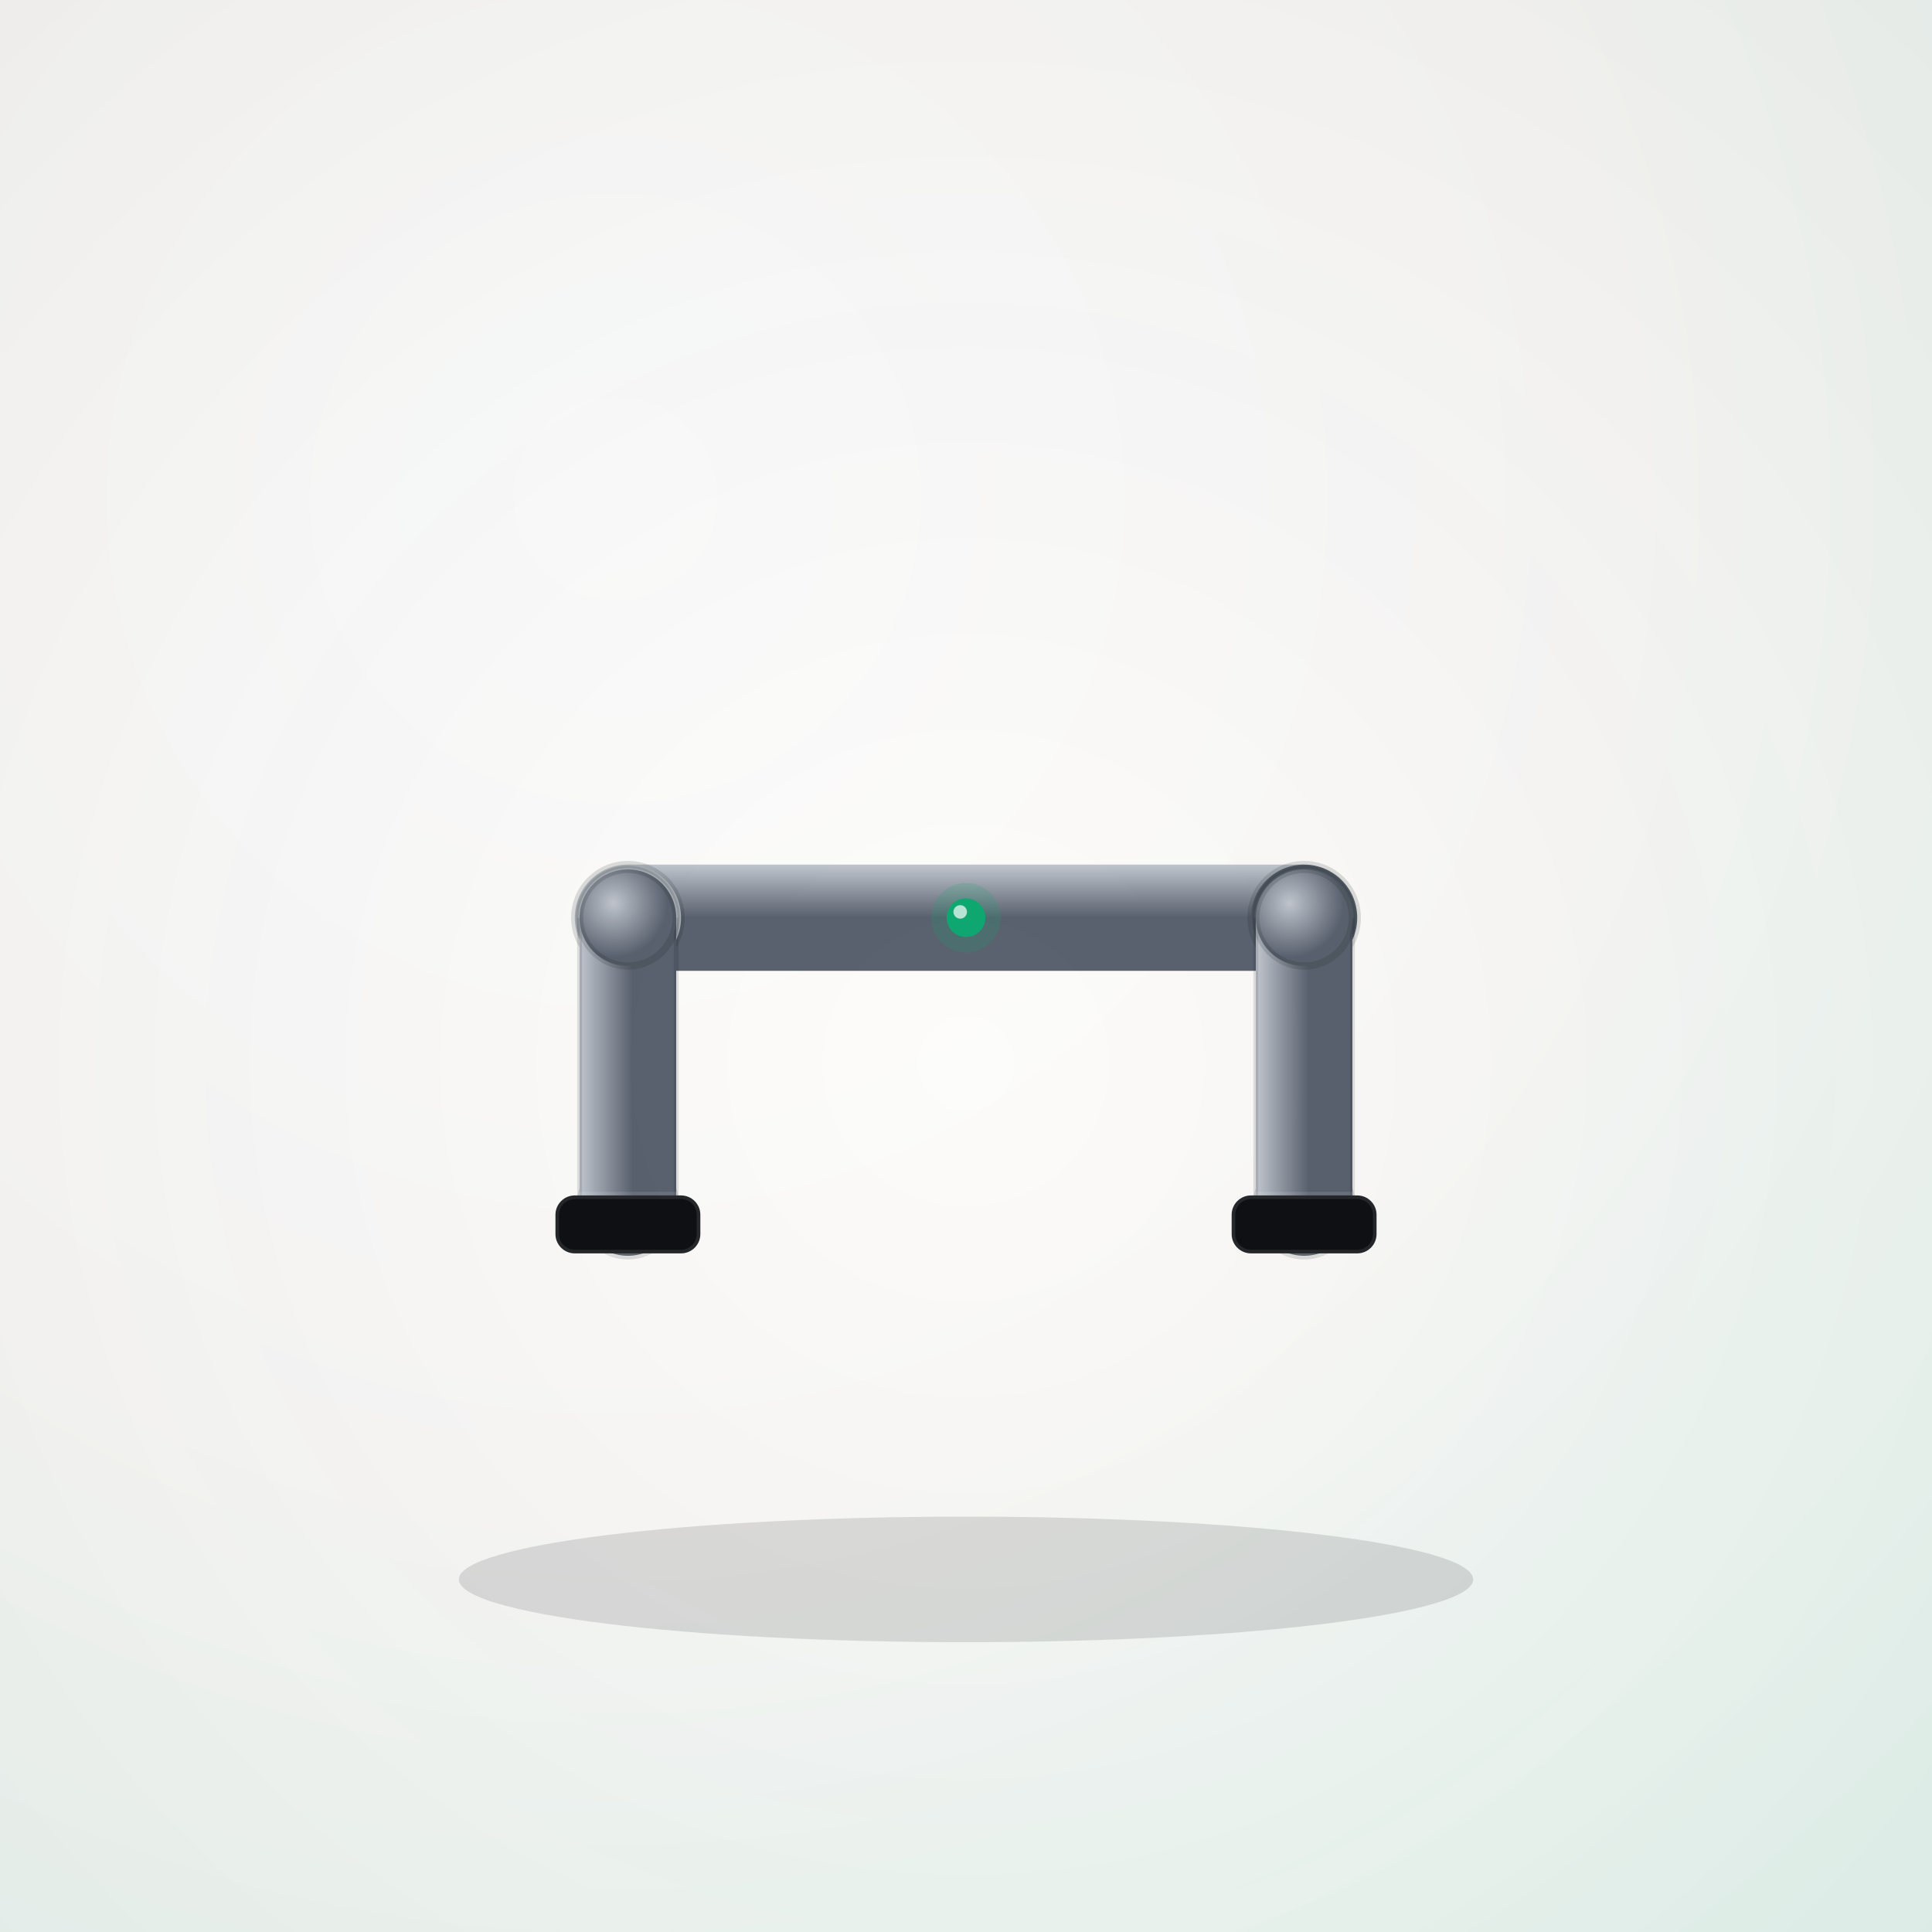
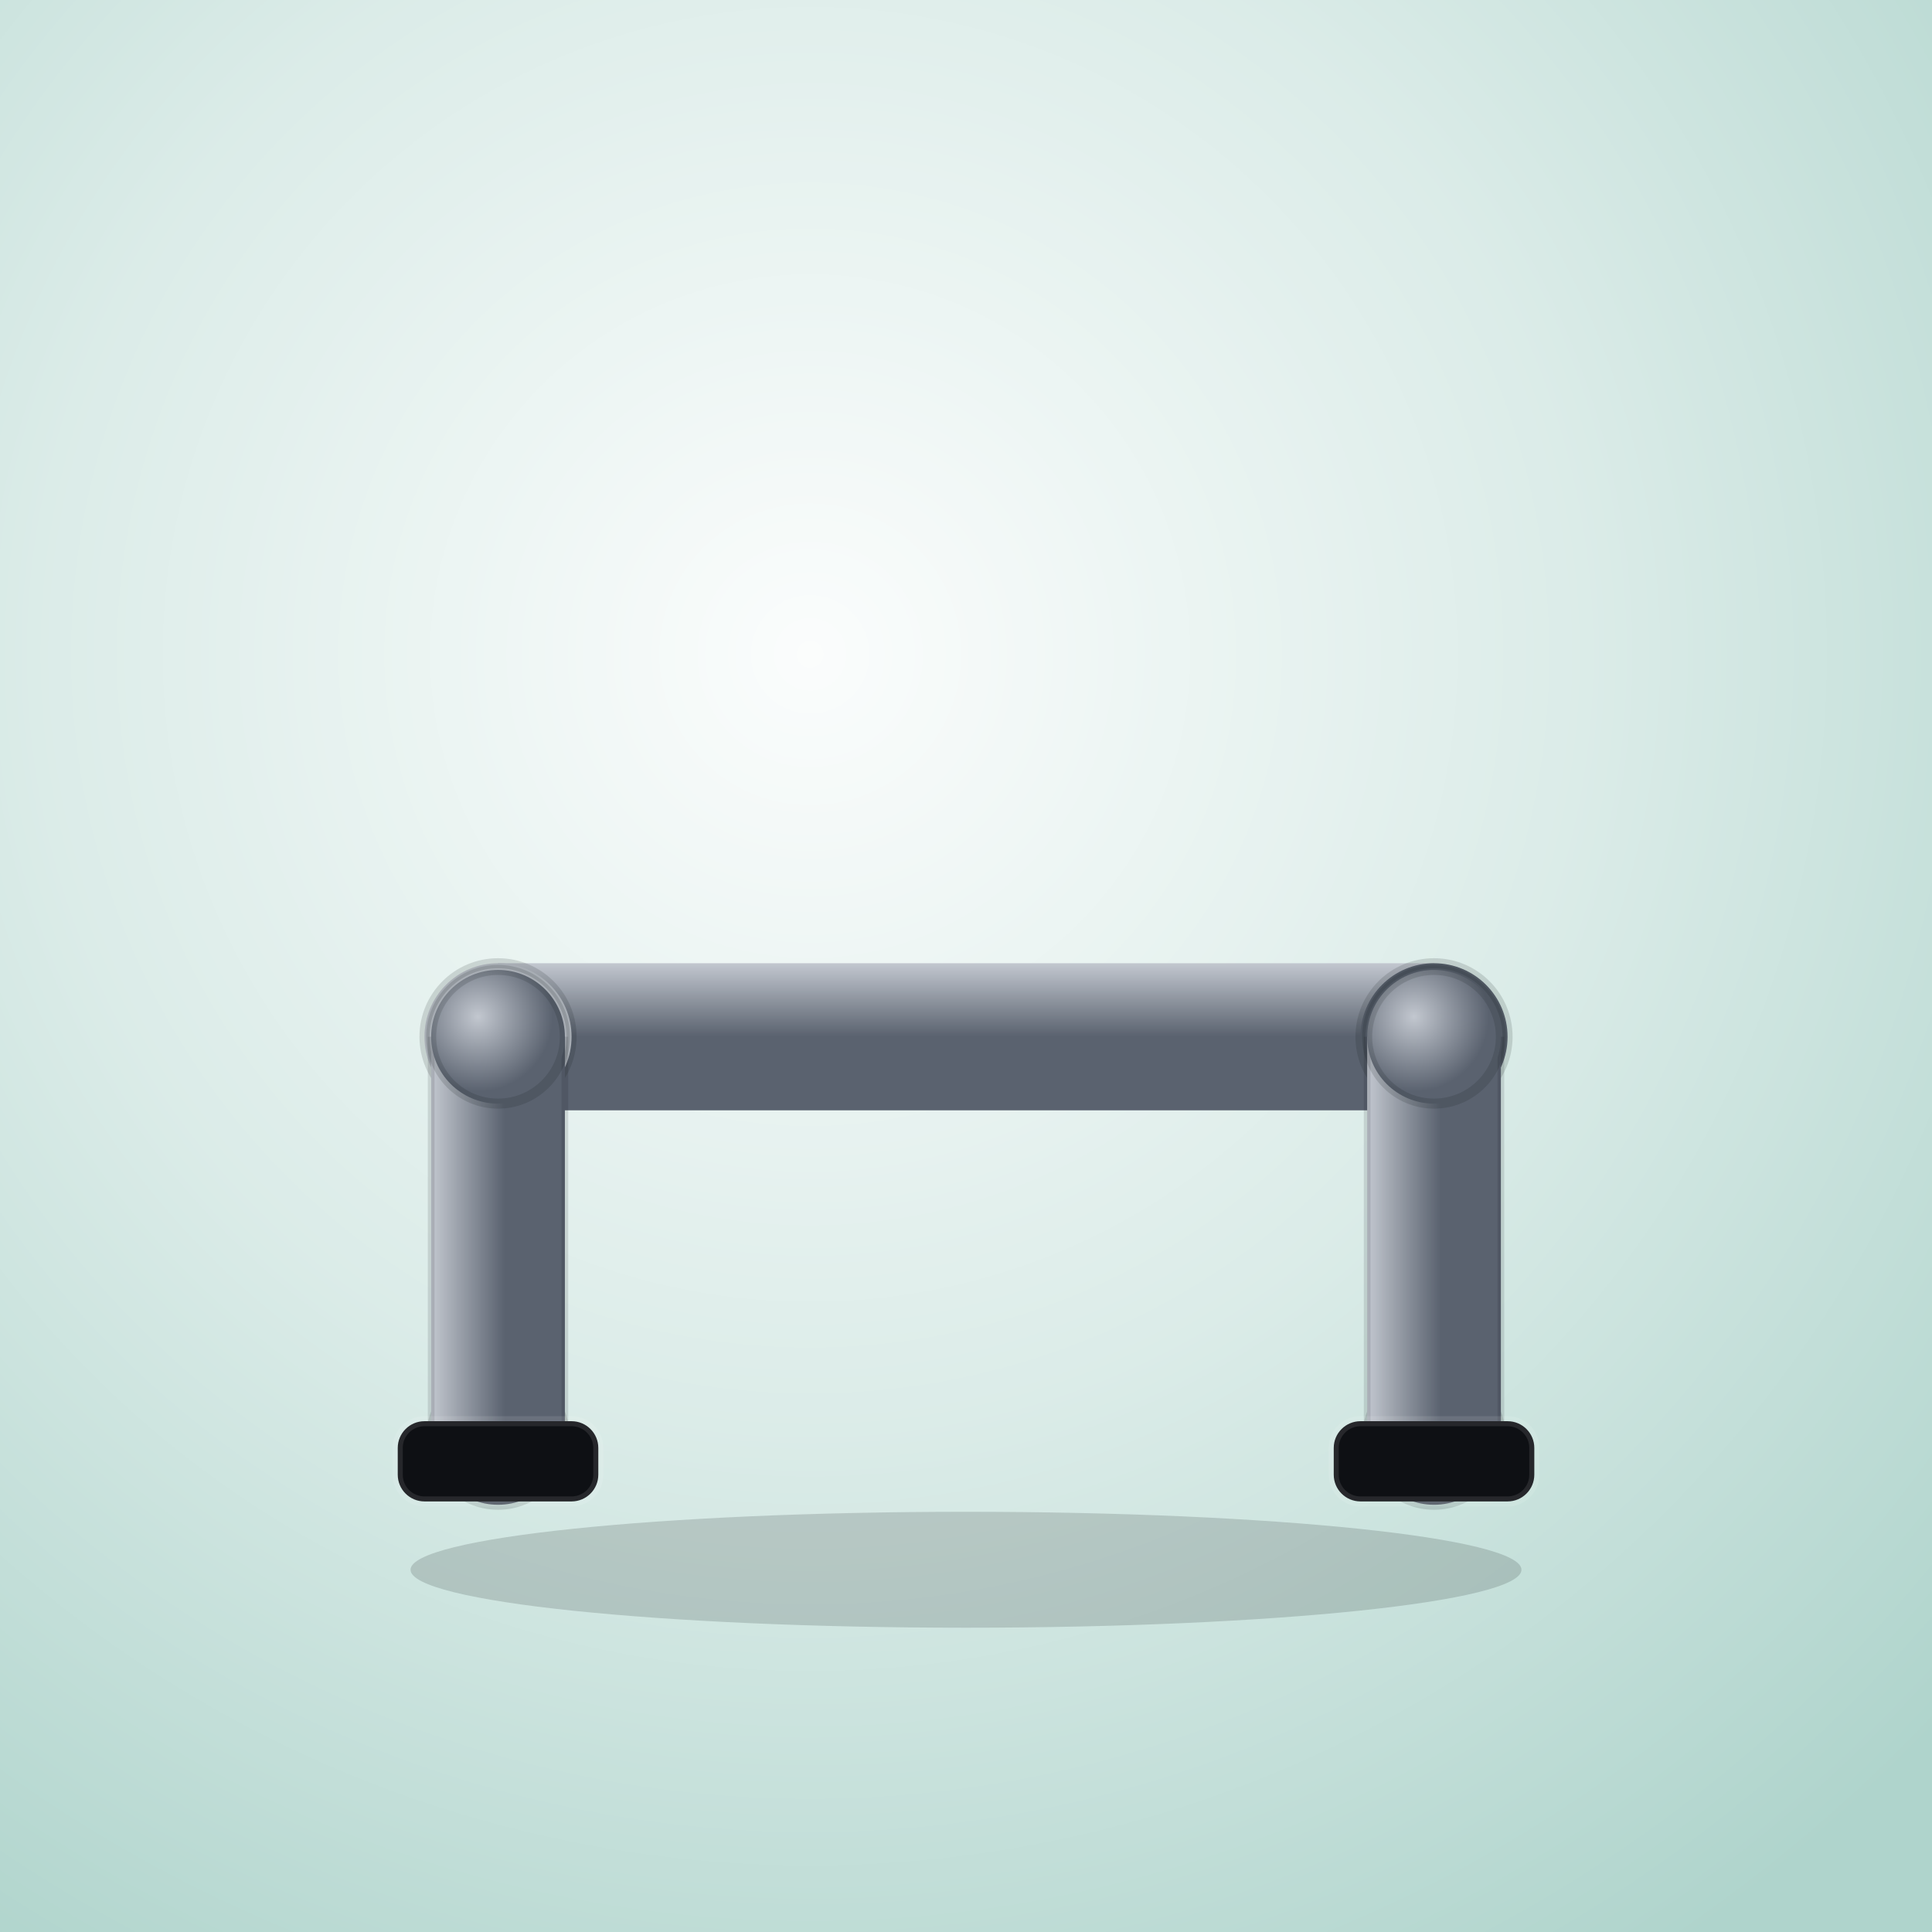
<svg xmlns="http://www.w3.org/2000/svg" viewBox="0 0 800 800" width="800" height="800">
  <defs>
-     <radialGradient id="wash187" cx="0.32" cy="0.26" r="0.95">
-       <stop offset="0" stop-color="#FFFFFF" stop-opacity="1" />
-       <stop offset="0.55" stop-color="#FBFAF8" stop-opacity="1" />
-       <stop offset="1" stop-color="#E8F8F1" stop-opacity="1" />
+     <radialGradient id="glow222" cx="0.42" cy="0.34" r="0.8">
+       <stop offset="0" stop-color="#FFFFFF" stop-opacity="0.95" />
+       <stop offset="0.5" stop-color="#FFFFFF" stop-opacity="0.55" />
+       <stop offset="1" stop-color="#FFFFFF" stop-opacity="0" />
    </radialGradient>
-     <radialGradient id="vig188" cx="0.5" cy="0.55" r="0.75">
-       <stop offset="0" stop-color="#0E1014" stop-opacity="0" />
-       <stop offset="1" stop-color="#0E1014" stop-opacity="0.06" />
-     </radialGradient>
-     <linearGradient id="bar189" x1="0" y1="0" x2="0" y2="1">
+     <linearGradient id="bar223" x1="0" y1="0" x2="0" y2="1">
      <stop offset="0" stop-color="#c2c7cf" stop-opacity="1" />
      <stop offset="0.5" stop-color="#5A626F" stop-opacity="1" />
      <stop offset="1" stop-color="#5A626F" stop-opacity="1" />
    </linearGradient>
-     <linearGradient id="cyl190" x1="0" y1="0" x2="1" y2="0">
+     <linearGradient id="cyl224" x1="0" y1="0" x2="1" y2="0">
      <stop offset="0" stop-color="#c2c7cf" stop-opacity="1" />
      <stop offset="0.55" stop-color="#5A626F" stop-opacity="1" />
      <stop offset="1" stop-color="#5A626F" stop-opacity="1" />
    </linearGradient>
-     <radialGradient id="cap191" cx="0.35" cy="0.35" r="0.8">
+     <radialGradient id="cap225" cx="0.35" cy="0.35" r="0.8">
      <stop offset="0" stop-color="#c2c7cf" stop-opacity="1" />
      <stop offset="0.7" stop-color="#5A626F" stop-opacity="1" />
      <stop offset="1" stop-color="#5A626F" stop-opacity="1" />
    </radialGradient>
-     <linearGradient id="cyl192" x1="0" y1="0" x2="1" y2="0">
+     <linearGradient id="cyl226" x1="0" y1="0" x2="1" y2="0">
      <stop offset="0" stop-color="#c2c7cf" stop-opacity="1" />
      <stop offset="0.55" stop-color="#5A626F" stop-opacity="1" />
      <stop offset="1" stop-color="#5A626F" stop-opacity="1" />
    </linearGradient>
-     <radialGradient id="cap193" cx="0.35" cy="0.35" r="0.8">
+     <radialGradient id="cap227" cx="0.35" cy="0.35" r="0.8">
      <stop offset="0" stop-color="#c2c7cf" stop-opacity="1" />
      <stop offset="0.7" stop-color="#5A626F" stop-opacity="1" />
      <stop offset="1" stop-color="#5A626F" stop-opacity="1" />
    </radialGradient>
  </defs>
-   <rect width="800" height="800" fill="#FBFAF8" />
-   <rect width="800" height="800" fill="url(#wash187)" />
-   <ellipse cx="400" cy="654" rx="210" ry="26" fill="#0E1014" opacity="0.13" filter="url(#blur194)" />
-   <rect x="260" y="358" width="280" height="44" rx="0" fill="url(#bar189)" />
-   <ellipse cx="260" cy="380" rx="22" ry="22" fill="#c2c7cf" stroke="#0E1014" stroke-width="3" stroke-opacity="0.14" />
-   <ellipse cx="540" cy="380" rx="22" ry="22" fill="#5A626F" stroke="#0E1014" stroke-width="3" stroke-opacity="0.14" />
-   <ellipse cx="260" cy="500" rx="20" ry="20" fill="#5A626F" stroke="#0E1014" stroke-width="3" stroke-opacity="0.14" />
-   <rect x="240" y="380" width="40" height="120" rx="0" fill="url(#cyl190)" />
-   <line x1="240" y1="380" x2="240" y2="500" stroke="#0E1014" stroke-width="2" stroke-opacity="0.12" />
-   <line x1="280" y1="380" x2="280" y2="500" stroke="#0E1014" stroke-width="2" stroke-opacity="0.12" />
-   <ellipse cx="260" cy="380" rx="20" ry="20" fill="url(#cap191)" stroke="#0E1014" stroke-width="3" stroke-opacity="0.14" />
-   <ellipse cx="540" cy="500" rx="20" ry="20" fill="#5A626F" stroke="#0E1014" stroke-width="3" stroke-opacity="0.14" />
-   <rect x="520" y="380" width="40" height="120" rx="0" fill="url(#cyl192)" />
-   <line x1="520" y1="380" x2="520" y2="500" stroke="#0E1014" stroke-width="2" stroke-opacity="0.12" />
-   <line x1="560" y1="380" x2="560" y2="500" stroke="#0E1014" stroke-width="2" stroke-opacity="0.12" />
-   <ellipse cx="540" cy="380" rx="20" ry="20" fill="url(#cap193)" stroke="#0E1014" stroke-width="3" stroke-opacity="0.14" />
-   <rect x="230" y="495" width="60" height="24" rx="8" fill="#0E1014" stroke="#FFFFFF" stroke-width="3" stroke-opacity="0.1" />
-   <rect x="510" y="495" width="60" height="24" rx="8" fill="#0E1014" stroke="#FFFFFF" stroke-width="3" stroke-opacity="0.1" />
-   <g>
-     <circle cx="400" cy="380" r="14.4" fill="#0FA871" opacity="0.18" />
-     <circle cx="400" cy="380" r="8" fill="#0FA871" />
-     <circle cx="397.6" cy="377.6" r="2.8" fill="#FFFFFF" opacity="0.7" />
+   <rect width="800" height="800" fill="#afd4cc" />
+   <rect width="800" height="800" fill="url(#glow222)" />
+   <ellipse cx="400" cy="650" rx="230" ry="24" fill="#0E1014" opacity="0.16" filter="url(#blur228)" />
+   <g transform="translate(-153.67,-96.69) scale(1.3842)">
+     <rect x="260" y="358" width="280" height="44" rx="0" fill="url(#bar223)" />
+     <ellipse cx="260" cy="380" rx="22" ry="22" fill="#c2c7cf" stroke="#0E1014" stroke-width="3" stroke-opacity="0.14" />
+     <ellipse cx="540" cy="380" rx="22" ry="22" fill="#5A626F" stroke="#0E1014" stroke-width="3" stroke-opacity="0.14" />
+     <ellipse cx="260" cy="500" rx="20" ry="20" fill="#5A626F" stroke="#0E1014" stroke-width="3" stroke-opacity="0.14" />
+     <rect x="240" y="380" width="40" height="120" rx="0" fill="url(#cyl224)" />
+     <line x1="240" y1="380" x2="240" y2="500" stroke="#0E1014" stroke-width="2" stroke-opacity="0.12" />
+     <line x1="280" y1="380" x2="280" y2="500" stroke="#0E1014" stroke-width="2" stroke-opacity="0.12" />
+     <ellipse cx="260" cy="380" rx="20" ry="20" fill="url(#cap225)" stroke="#0E1014" stroke-width="3" stroke-opacity="0.14" />
+     <ellipse cx="540" cy="500" rx="20" ry="20" fill="#5A626F" stroke="#0E1014" stroke-width="3" stroke-opacity="0.14" />
+     <rect x="520" y="380" width="40" height="120" rx="0" fill="url(#cyl226)" />
+     <line x1="520" y1="380" x2="520" y2="500" stroke="#0E1014" stroke-width="2" stroke-opacity="0.12" />
+     <line x1="560" y1="380" x2="560" y2="500" stroke="#0E1014" stroke-width="2" stroke-opacity="0.12" />
+     <ellipse cx="540" cy="380" rx="20" ry="20" fill="url(#cap227)" stroke="#0E1014" stroke-width="3" stroke-opacity="0.14" />
+     <rect x="230" y="495" width="60" height="24" rx="8" fill="#0E1014" stroke="#FFFFFF" stroke-width="3" stroke-opacity="0.1" />
+     <rect x="510" y="495" width="60" height="24" rx="8" fill="#0E1014" stroke="#FFFFFF" stroke-width="3" stroke-opacity="0.1" />
  </g>
-   <rect width="800" height="800" fill="url(#vig188)" />
</svg>
